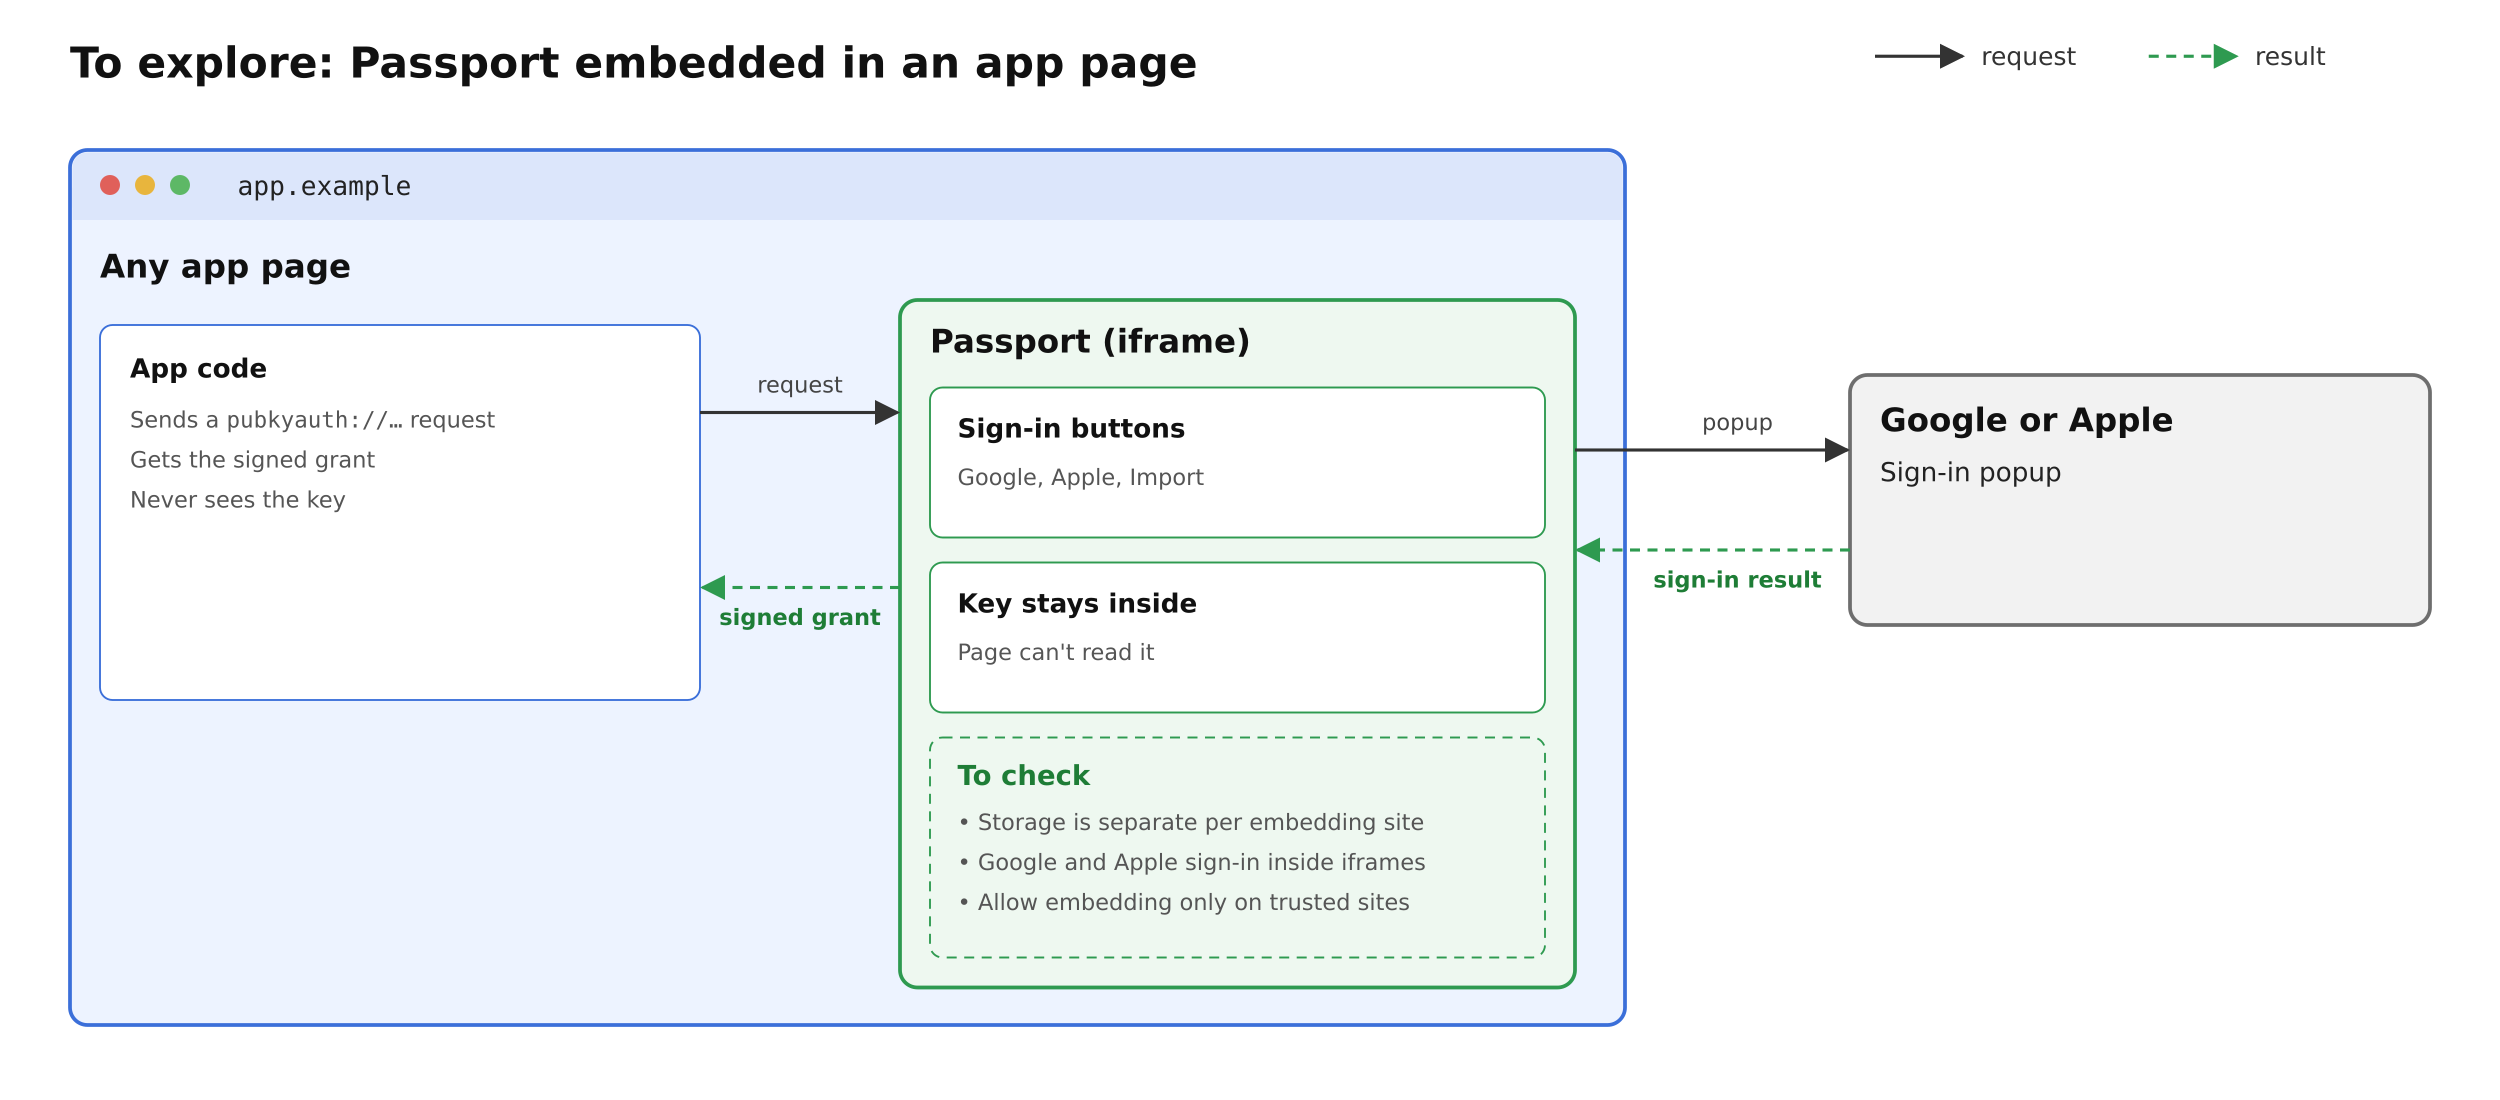
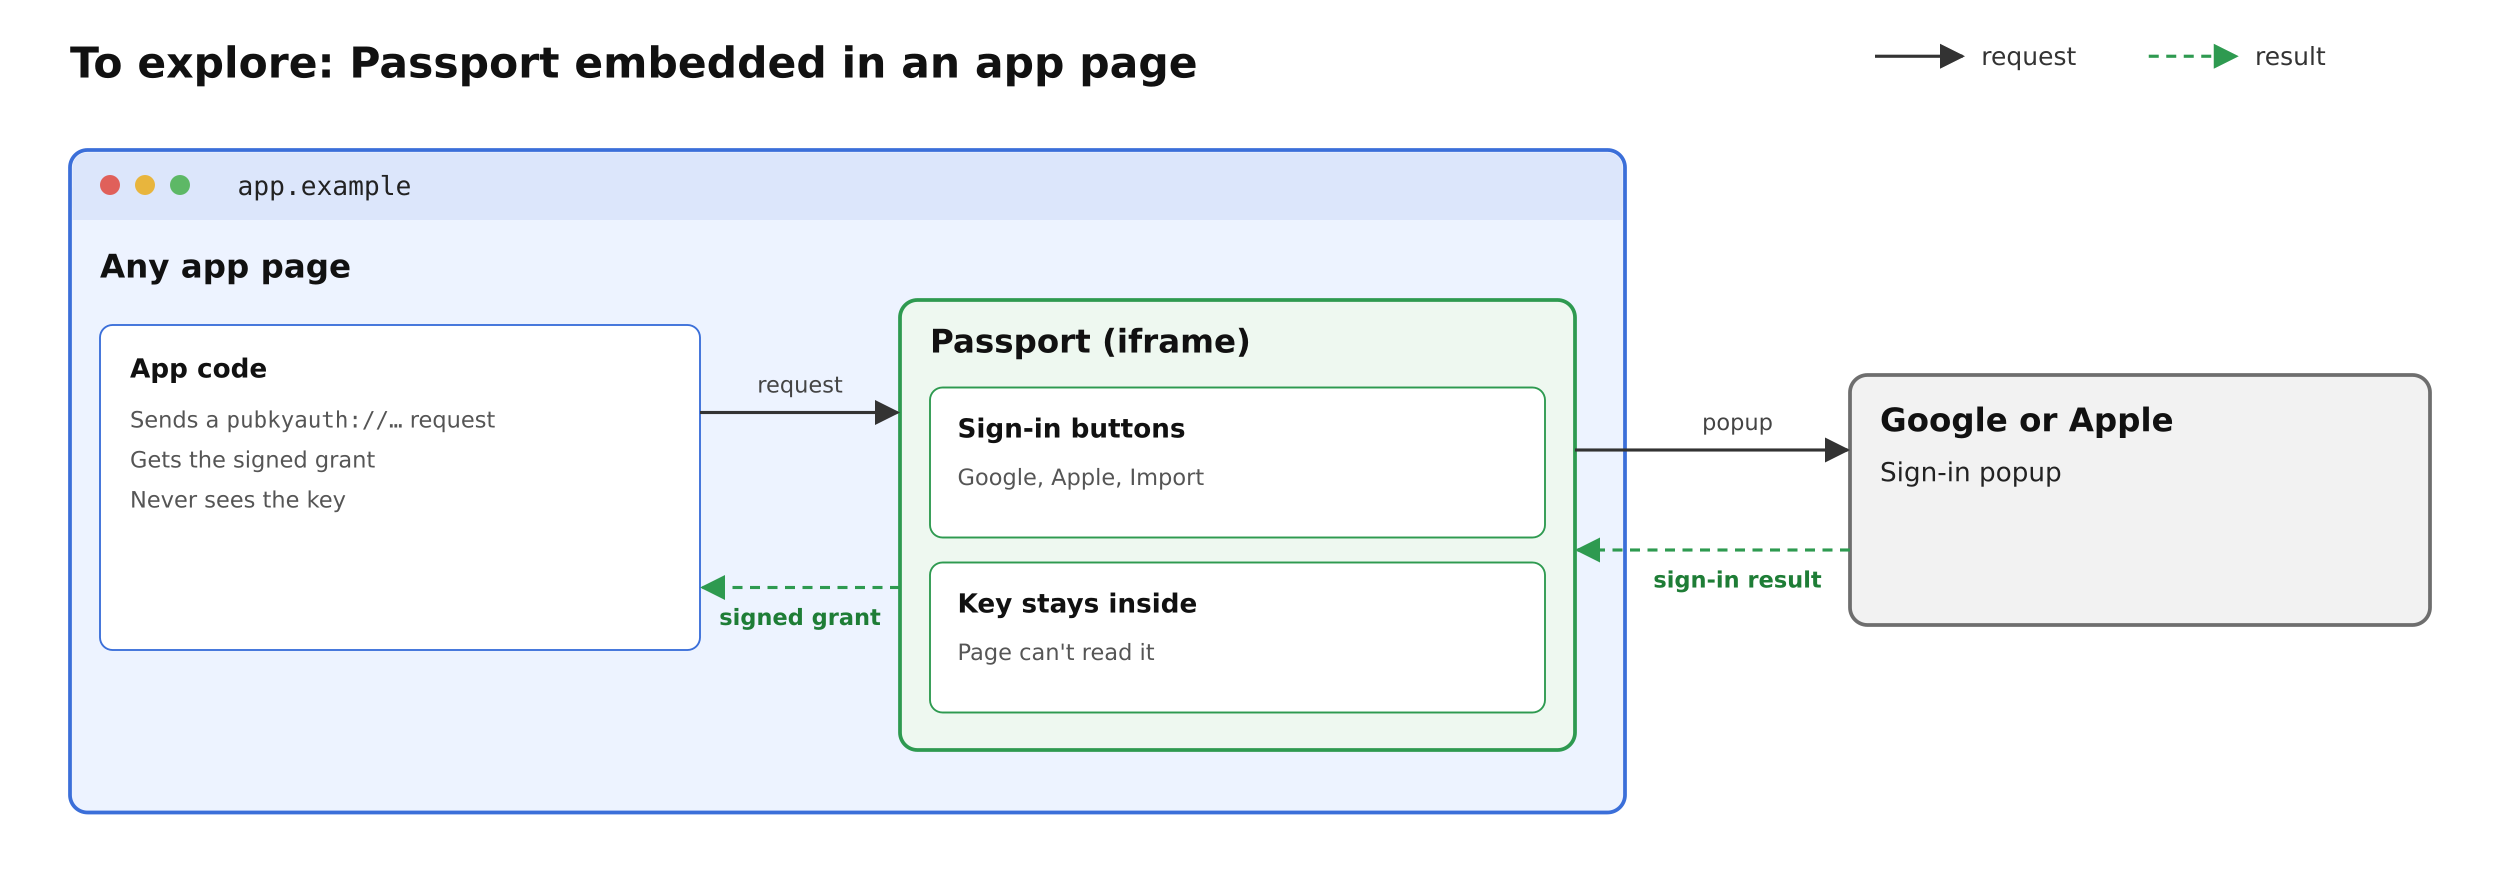
- <svg xmlns="http://www.w3.org/2000/svg" viewBox="0 0 2000 880" width="2000" height="880" font-family="DejaVu Sans, Verdana, sans-serif">
+ <svg xmlns="http://www.w3.org/2000/svg" viewBox="0 0 2000 700" width="2000" height="700" font-family="DejaVu Sans, Verdana, sans-serif">
  <defs>
    <marker id="dark" viewBox="0 0 10 10" refX="9" refY="5" markerWidth="8" markerHeight="8" orient="auto">
      <path d="M0,0 L10,5 L0,10 z" fill="#333" />
    </marker>
    <marker id="green" viewBox="0 0 10 10" refX="9" refY="5" markerWidth="8" markerHeight="8" orient="auto">
      <path d="M0,0 L10,5 L0,10 z" fill="#2E9A50" />
    </marker>
    <marker id="grey" viewBox="0 0 10 10" refX="9" refY="5" markerWidth="8" markerHeight="8" orient="auto">
      <path d="M0,0 L10,5 L0,10 z" fill="#888" />
    </marker>
    <style>
.solid{stroke:#333;stroke-width:2.5;fill:none;marker-end:url(#dark)}
.dash{stroke:#2E9A50;stroke-width:2.5;fill:none;stroke-dasharray:8 6;marker-end:url(#green)}
.opt{stroke:#888;stroke-width:2.5;fill:none;stroke-dasharray:8 6;marker-end:url(#grey)}
.title{font-weight:bold;font-size:34px;fill:#111}
.h{font-weight:bold;font-size:26px;fill:#111}
.ct{font-weight:bold;font-size:21px;fill:#111}
.b{font-size:21px;fill:#222}
.cap{font-size:18px;fill:#555}
.el{font-size:18px;fill:#444}
.elb{font-size:18px;fill:#222;font-weight:bold}
.eg{font-size:18px;fill:#1E7D36;font-weight:bold}
.lg{font-size:20px;fill:#333}
.btn{font-size:20px;fill:#fff;font-weight:bold}
.mono{font-family:"DejaVu Sans Mono",monospace}
</style>
  </defs>
-   <rect width="2000" height="880" fill="#fff" />
+   <rect width="2000" height="700" fill="#fff" />
  <text x="56" y="62" class="title">To explore: Passport embedded in an app page</text>
  <path class="solid" d="M1500,45 H1570" />
  <text x="1585" y="52" class="lg" text-anchor="start">request</text>
  <path class="dash" d="M1719,45 H1789" />
  <text x="1804" y="52" class="lg" text-anchor="start">result</text>
-   <rect x="56" y="120" width="1244" height="700" rx="14" fill="#EDF3FF" stroke="#3B6FD9" stroke-width="3" />
+   <rect x="56" y="120" width="1244" height="530" rx="14" fill="#EDF3FF" stroke="#3B6FD9" stroke-width="3" />
  <rect x="58" y="122" width="1240" height="54" rx="12" fill="#DCE6FB" />
  <rect x="58" y="150" width="1240" height="26" fill="#DCE6FB" />
  <circle cx="88" cy="148" r="8" fill="#E0605A" />
  <circle cx="116" cy="148" r="8" fill="#E8B53D" />
  <circle cx="144" cy="148" r="8" fill="#5DB866" />
  <text x="190" y="156" class="b mono" text-anchor="start">app.example</text>
  <text x="80" y="222" class="h" text-anchor="start">Any app page</text>
-   <rect x="80" y="260" width="480" height="300" rx="10" fill="#fff" stroke="#3B6FD9" stroke-width="1.5" />
+   <rect x="80" y="260" width="480" height="260" rx="10" fill="#fff" stroke="#3B6FD9" stroke-width="1.5" />
  <text x="104" y="302" class="ct" text-anchor="start">App code</text>
  <text x="104" y="342" class="cap" text-anchor="start">Sends a <tspan class="mono">pubkyauth://…</tspan> request</text>
  <text x="104" y="374" class="cap" text-anchor="start">Gets the signed grant</text>
  <text x="104" y="406" class="cap" text-anchor="start">Never sees the key</text>
-   <rect x="720" y="240" width="540" height="550" rx="14" fill="#EEF8F0" stroke="#2E9A50" stroke-width="3" />
+   <rect x="720" y="240" width="540" height="360" rx="14" fill="#EEF8F0" stroke="#2E9A50" stroke-width="3" />
  <text x="744" y="282" class="h" text-anchor="start">Passport (iframe)</text>
  <rect x="744" y="310" width="492" height="120" rx="10" fill="#fff" stroke="#2E9A50" stroke-width="1.5" />
  <text x="766" y="350" class="ct" text-anchor="start">Sign-in buttons</text>
  <text x="766" y="388" class="cap" text-anchor="start">Google, Apple, Import</text>
  <rect x="744" y="450" width="492" height="120" rx="10" fill="#fff" stroke="#2E9A50" stroke-width="1.5" />
  <text x="766" y="490" class="ct" text-anchor="start">Key stays inside</text>
  <text x="766" y="528" class="cap" text-anchor="start">Page can't read it</text>
-   <rect x="744" y="590" width="492" height="176" rx="10" fill="none" stroke="#2E9A50" stroke-width="1.5" stroke-dasharray="8 6" />
-   <text x="766" y="628" font-weight="bold" font-size="22" fill="#1E7D36">To check</text>
-   <text x="766" y="664" class="cap" text-anchor="start">• Storage is separate per embedding site</text>
-   <text x="766" y="696" class="cap" text-anchor="start">• Google and Apple sign-in inside iframes</text>
-   <text x="766" y="728" class="cap" text-anchor="start">• Allow embedding only on trusted sites</text>
  <rect x="1480" y="300" width="464" height="200" rx="14" fill="#F2F2F2" stroke="#6E6E6E" stroke-width="3" />
  <text x="1504" y="345" class="h" text-anchor="start">Google or Apple</text>
  <text x="1504" y="385" class="b" text-anchor="start">Sign-in popup</text>
  <path class="solid" d="M560,330 H718" />
  <text x="640" y="314" class="el" text-anchor="middle">request</text>
  <path class="dash" d="M720,470 H562" />
  <text x="640" y="500" class="eg" text-anchor="middle">signed grant</text>
  <path class="solid" d="M1260,360 H1478" />
  <text x="1390" y="344" class="el" text-anchor="middle">popup</text>
  <path class="dash" d="M1480,440 H1262" />
  <text x="1390" y="470" class="eg" text-anchor="middle">sign-in result</text>
</svg>
